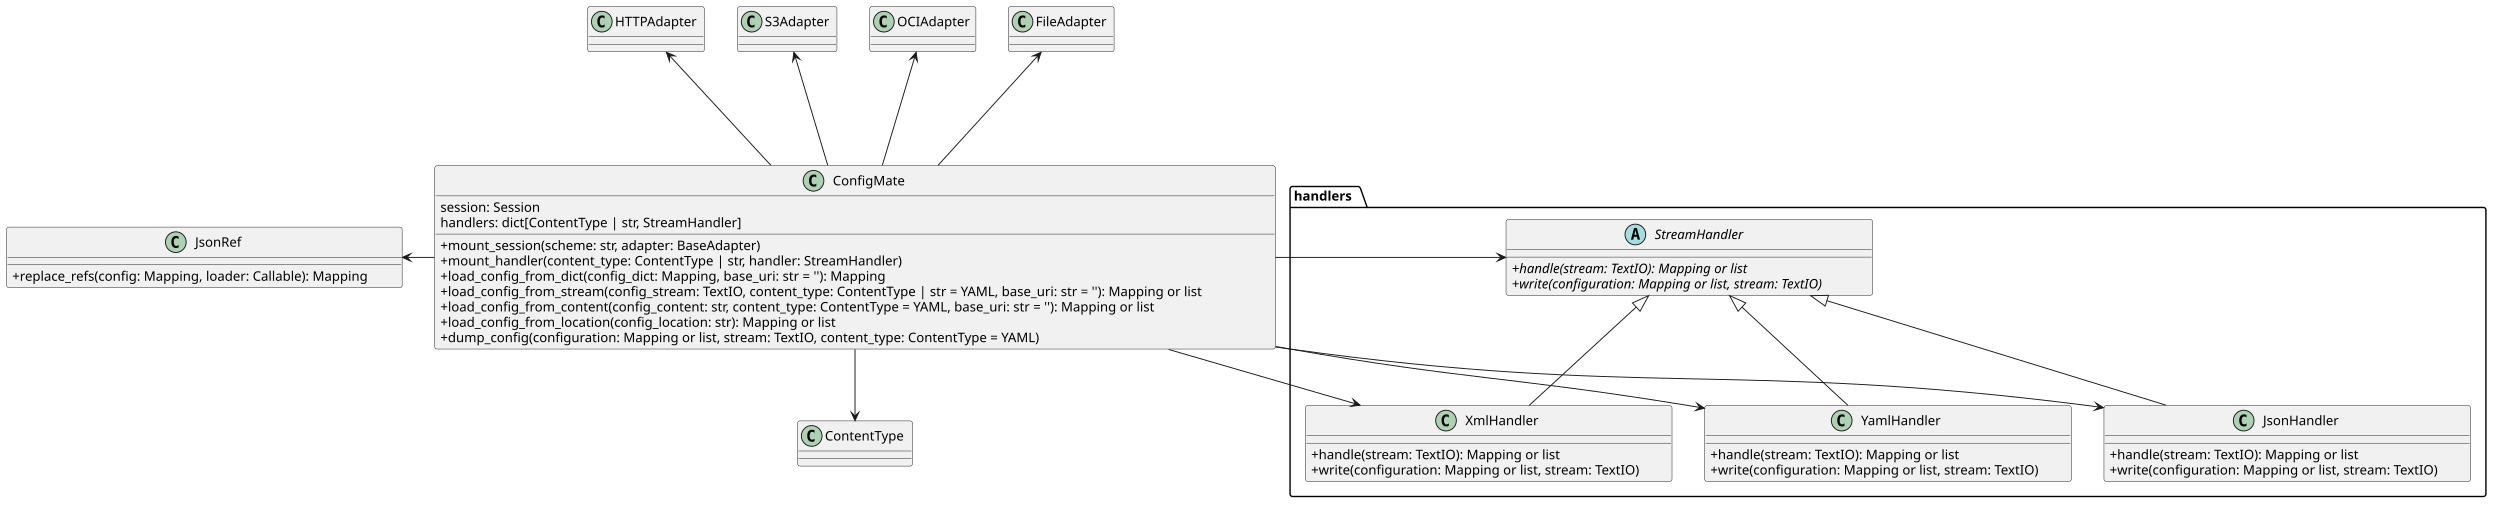
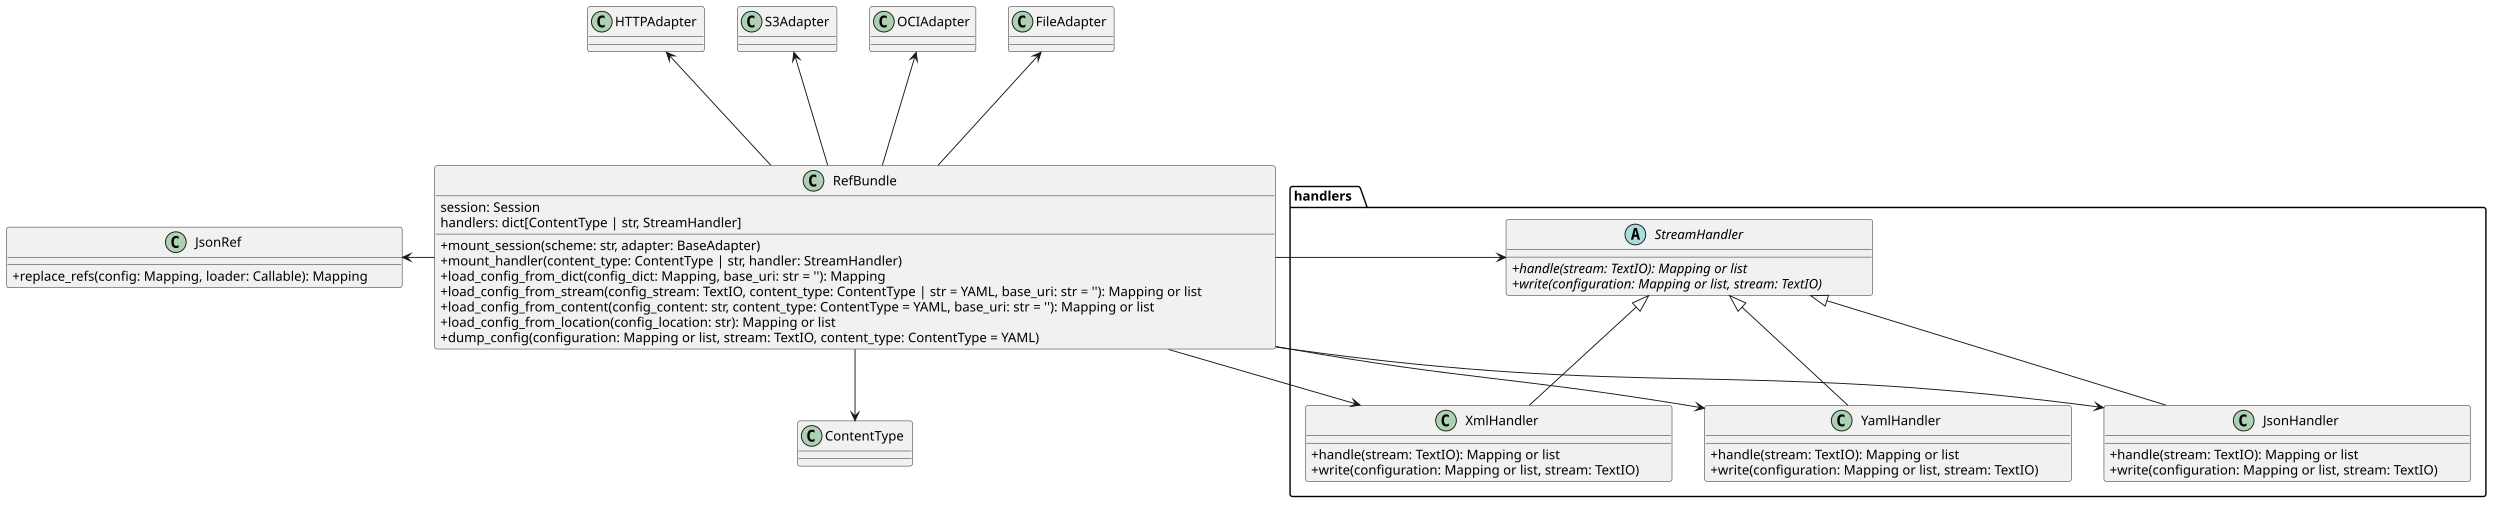
<svg xmlns="http://www.w3.org/2000/svg" version="1.1" data-diagram-type="CLASS" style="width:2655px;height:542px;background:#FFFFFF;" width="2655px" height="542px" viewBox="0 0 2655 542" zoomAndPan="magnify" preserveAspectRatio="none" contentStyleType="text/css">
  <defs />
  <g font-family="sans-serif" lengthAdjust="spacing">
    <g class="cluster" data-qualified-name="handlers" id="ent0019" data-source-line="27">
      <path d="M1372.54,198.04 L1442.474,198.04 A3.75,3.75 0 0 1 1444.974,200.54 L1451.974,220.337 L2637.54,220.337 A2.5,2.5 0 0 1 2640.04,222.837 L2640.04,524.77 A2.5,2.5 0 0 1 2637.54,527.27 L1372.54,527.27 A2.5,2.5 0 0 1 1370.04,524.77 L1370.04,200.54 A2.5,2.5 0 0 1 1372.54,198.04" style="stroke:#000;stroke-width:1.5;" fill="none" />
      <line x1="1370.04" y1="220.337" x2="1451.974" y2="220.337" style="stroke:#000;stroke-width:1.5;" />
      <text x="1374.04" y="213.035" fill="#000" font-size="14" textLength="68.934" font-weight="700">handlers</text>
    </g>
    <g class="entity" data-qualified-name="handlers.StreamHandler" id="ent0020" data-source-line="28">
      <rect x="1599.4" y="233.04" width="389.275" height="80.594" fill="#F1F1F1" style="stroke:#181818;stroke-width:0.5;" rx="2.5" ry="2.5" />
      <ellipse cx="1736.744" cy="249.04" rx="11" ry="11" fill="#A9DCDF" style="stroke:#181818;stroke-width:1;" />
      <path d="M1736.854,244.384 L1735.697,249.462 L1738.025,249.462 L1736.854,244.384 Z M1735.369,242.149 L1738.354,242.149 L1741.713,254.54 L1739.26,254.54 L1738.494,251.477 L1735.213,251.477 L1734.463,254.54 L1732.025,254.54 L1735.369,242.149 Z " fill="#000" />
      <text x="1757.244" y="253.887" fill="#000" font-size="14" textLength="106.087" font-style="italic">StreamHandler</text>
      <line x1="1600.4" y1="265.04" x2="1987.675" y2="265.04" style="stroke:#181818;stroke-width:0.5;" />
      <line x1="1600.4" y1="273.04" x2="1987.675" y2="273.04" style="stroke:#181818;stroke-width:0.5;" />
      <text x="1605.4" y="290.035" fill="#000" font-size="14" textLength="288.025" font-style="italic">+handle(stream: TextIO): Mapping or list</text>
      <text x="1605.4" y="306.332" fill="#000" font-size="14" textLength="377.275" font-style="italic">+write(configuration: Mapping or list, stream: TextIO)</text>
    </g>
    <g class="entity" data-qualified-name="handlers.JsonHandler" id="ent0021" data-source-line="33">
      <rect x="2234.4" y="430.68" width="389.275" height="80.594" fill="#F1F1F1" style="stroke:#181818;stroke-width:0.5;" rx="2.5" ry="2.5" />
      <ellipse cx="2382.795" cy="446.68" rx="11" ry="11" fill="#ADD1B2" style="stroke:#181818;stroke-width:1;" />
      <path d="M2385.763,452.321 Q2385.185,452.617 2384.545,452.758 Q2383.904,452.914 2383.201,452.914 Q2380.701,452.914 2379.373,451.274 Q2378.06,449.617 2378.06,446.492 Q2378.06,443.367 2379.373,441.711 Q2380.701,440.055 2383.201,440.055 Q2383.904,440.055 2384.545,440.211 Q2385.201,440.367 2385.763,440.664 L2385.763,443.383 Q2385.138,442.805 2384.545,442.539 Q2383.951,442.258 2383.326,442.258 Q2381.982,442.258 2381.295,443.336 Q2380.607,444.399 2380.607,446.492 Q2380.607,448.586 2381.295,449.664 Q2381.982,450.727 2383.326,450.727 Q2383.951,450.727 2384.545,450.461 Q2385.138,450.18 2385.763,449.602 L2385.763,452.321 Z " fill="#000" />
      <text x="2403.295" y="451.527" fill="#000" font-size="14" textLength="83.986">JsonHandler</text>
      <line x1="2235.4" y1="462.68" x2="2622.675" y2="462.68" style="stroke:#181818;stroke-width:0.5;" />
      <line x1="2235.4" y1="470.68" x2="2622.675" y2="470.68" style="stroke:#181818;stroke-width:0.5;" />
      <text x="2240.4" y="487.675" fill="#000" font-size="14" textLength="288.025">+handle(stream: TextIO): Mapping or list</text>
      <text x="2240.4" y="503.972" fill="#000" font-size="14" textLength="377.275">+write(configuration: Mapping or list, stream: TextIO)</text>
    </g>
    <g class="entity" data-qualified-name="handlers.XmlHandler" id="ent0023" data-source-line="38">
      <rect x="1386.4" y="430.68" width="389.275" height="80.594" fill="#F1F1F1" style="stroke:#181818;stroke-width:0.5;" rx="2.5" ry="2.5" />
      <ellipse cx="1535.666" cy="446.68" rx="11" ry="11" fill="#ADD1B2" style="stroke:#181818;stroke-width:1;" />
      <path d="M1538.635,452.321 Q1538.057,452.617 1537.416,452.758 Q1536.775,452.914 1536.072,452.914 Q1533.572,452.914 1532.244,451.274 Q1530.932,449.617 1530.932,446.492 Q1530.932,443.367 1532.244,441.711 Q1533.572,440.055 1536.072,440.055 Q1536.775,440.055 1537.416,440.211 Q1538.072,440.367 1538.635,440.664 L1538.635,443.383 Q1538.01,442.805 1537.416,442.539 Q1536.822,442.258 1536.197,442.258 Q1534.854,442.258 1534.166,443.336 Q1533.479,444.399 1533.479,446.492 Q1533.479,448.586 1534.166,449.664 Q1534.854,450.727 1536.197,450.727 Q1536.822,450.727 1537.416,450.461 Q1538.01,450.18 1538.635,449.602 L1538.635,452.321 Z " fill="#000" />
      <text x="1556.166" y="451.527" fill="#000" font-size="14" textLength="82.243">XmlHandler</text>
      <line x1="1387.4" y1="462.68" x2="1774.675" y2="462.68" style="stroke:#181818;stroke-width:0.5;" />
      <line x1="1387.4" y1="470.68" x2="1774.675" y2="470.68" style="stroke:#181818;stroke-width:0.5;" />
      <text x="1392.4" y="487.675" fill="#000" font-size="14" textLength="288.025">+handle(stream: TextIO): Mapping or list</text>
      <text x="1392.4" y="503.972" fill="#000" font-size="14" textLength="377.275">+write(configuration: Mapping or list, stream: TextIO)</text>
    </g>
    <g class="entity" data-qualified-name="handlers.YamlHandler" id="ent0025" data-source-line="43">
      <rect x="1810.4" y="430.68" width="389.275" height="80.594" fill="#F1F1F1" style="stroke:#181818;stroke-width:0.5;" rx="2.5" ry="2.5" />
      <ellipse cx="1955.896" cy="446.68" rx="11" ry="11" fill="#ADD1B2" style="stroke:#181818;stroke-width:1;" />
      <path d="M1958.865,452.321 Q1958.287,452.617 1957.646,452.758 Q1957.005,452.914 1956.302,452.914 Q1953.802,452.914 1952.474,451.274 Q1951.162,449.617 1951.162,446.492 Q1951.162,443.367 1952.474,441.711 Q1953.802,440.055 1956.302,440.055 Q1957.005,440.055 1957.646,440.211 Q1958.302,440.367 1958.865,440.664 L1958.865,443.383 Q1958.24,442.805 1957.646,442.539 Q1957.052,442.258 1956.427,442.258 Q1955.084,442.258 1954.396,443.336 Q1953.709,444.399 1953.709,446.492 Q1953.709,448.586 1954.396,449.664 Q1955.084,450.727 1956.427,450.727 Q1957.052,450.727 1957.646,450.461 Q1958.24,450.18 1958.865,449.602 L1958.865,452.321 Z " fill="#000" />
      <text x="1976.396" y="451.527" fill="#000" font-size="14" textLength="89.783">YamlHandler</text>
      <line x1="1811.4" y1="462.68" x2="2198.675" y2="462.68" style="stroke:#181818;stroke-width:0.5;" />
      <line x1="1811.4" y1="470.68" x2="2198.675" y2="470.68" style="stroke:#181818;stroke-width:0.5;" />
      <text x="1816.4" y="487.675" fill="#000" font-size="14" textLength="288.025">+handle(stream: TextIO): Mapping or list</text>
      <text x="1816.4" y="503.972" fill="#000" font-size="14" textLength="377.275">+write(configuration: Mapping or list, stream: TextIO)</text>
    </g>
    <g class="entity" data-qualified-name="JsonRef" id="ent0001" data-source-line="3">
      <rect x="7" y="241.19" width="420.078" height="64.297" fill="#F1F1F1" style="stroke:#181818;stroke-width:0.5;" rx="2.5" ry="2.5" />
      <ellipse cx="186.724" cy="257.19" rx="11" ry="11" fill="#ADD1B2" style="stroke:#181818;stroke-width:1;" />
      <path d="M189.692,262.831 Q189.114,263.128 188.474,263.268 Q187.833,263.424 187.13,263.424 Q184.63,263.424 183.302,261.784 Q181.989,260.128 181.989,257.003 Q181.989,253.878 183.302,252.221 Q184.63,250.565 187.13,250.565 Q187.833,250.565 188.474,250.721 Q189.13,250.878 189.692,251.174 L189.692,253.893 Q189.067,253.315 188.474,253.049 Q187.88,252.768 187.255,252.768 Q185.911,252.768 185.224,253.846 Q184.536,254.909 184.536,257.003 Q184.536,259.096 185.224,260.174 Q185.911,261.237 187.255,261.237 Q187.88,261.237 188.474,260.971 Q189.067,260.69 189.692,260.112 L189.692,262.831 Z " fill="#000" />
      <text x="207.224" y="262.037" fill="#000" font-size="14" textLength="52.131">JsonRef</text>
      <line x1="8" y1="273.19" x2="426.078" y2="273.19" style="stroke:#181818;stroke-width:0.5;" />
      <line x1="8" y1="281.19" x2="426.078" y2="281.19" style="stroke:#181818;stroke-width:0.5;" />
      <text x="13" y="298.185" fill="#000" font-size="14" textLength="408.078">+replace_refs(config: Mapping, loader: Callable): Mapping</text>
    </g>
    <g class="entity" data-qualified-name="RefBundle" id="ent0002" data-source-line="7">
      <rect x="461.66" y="176" width="892.749" height="194.672" fill="#F1F1F1" style="stroke:#181818;stroke-width:0.5;" rx="2.5" ry="2.5" />
      <ellipse cx="863.945" cy="192" rx="11" ry="11" fill="#ADD1B2" style="stroke:#181818;stroke-width:1;" />
      <path d="M866.913,197.641 Q866.335,197.938 865.695,198.078 Q865.054,198.234 864.351,198.234 Q861.851,198.234 860.523,196.594 Q859.21,194.938 859.21,191.813 Q859.21,188.688 860.523,187.031 Q861.851,185.375 864.351,185.375 Q865.054,185.375 865.695,185.531 Q866.351,185.688 866.913,185.984 L866.913,188.703 Q866.288,188.125 865.695,187.859 Q865.101,187.578 864.476,187.578 Q863.132,187.578 862.445,188.656 Q861.757,189.719 861.757,191.813 Q861.757,193.906 862.445,194.984 Q863.132,196.047 864.476,196.047 Q865.101,196.047 865.695,195.781 Q866.288,195.5 866.913,194.922 L866.913,197.641 Z " fill="#000" />
-       <text x="884.445" y="196.847" fill="#000" font-size="14" textLength="79.68">ConfigMate</text>
+       <text x="884.445" y="196.847" fill="#000" font-size="14" textLength="79.68">RefBundle</text>
      <line x1="462.66" y1="208" x2="1353.409" y2="208" style="stroke:#181818;stroke-width:0.5;" />
      <text x="467.66" y="224.995" fill="#000" font-size="14" textLength="114.406">session: Session</text>
      <text x="467.66" y="241.292" fill="#000" font-size="14" textLength="343.978">handlers: dict[ContentType | str, StreamHandler]</text>
      <line x1="462.66" y1="248.594" x2="1353.409" y2="248.594" style="stroke:#181818;stroke-width:0.5;" />
      <text x="467.66" y="265.589" fill="#000" font-size="14" textLength="372.087">+mount_session(scheme: str, adapter: BaseAdapter)</text>
      <text x="467.66" y="281.886" fill="#000" font-size="14" textLength="529.402">+mount_handler(content_type: ContentType | str, handler: StreamHandler)</text>
      <text x="467.66" y="298.183" fill="#000" font-size="14" textLength="513.393">+load_config_from_dict(config_dict: Mapping, base_uri: str = ''): Mapping</text>
      <text x="467.66" y="314.479" fill="#000" font-size="14" textLength="880.749">+load_config_from_stream(config_stream: TextIO, content_type: ContentType | str = YAML, base_uri: str = ''): Mapping or list</text>
      <text x="467.66" y="330.776" fill="#000" font-size="14" textLength="829.507">+load_config_from_content(config_content: str, content_type: ContentType = YAML, base_uri: str = ''): Mapping or list</text>
      <text x="467.66" y="347.073" fill="#000" font-size="14" textLength="450.98">+load_config_from_location(config_location: str): Mapping or list</text>
      <text x="467.66" y="363.37" fill="#000" font-size="14" textLength="690.799">+dump_config(configuration: Mapping or list, stream: TextIO, content_type: ContentType = YAML)</text>
    </g>
    <g class="entity" data-qualified-name="FileAdapter" id="ent0003" data-source-line="20">
      <rect x="1070.92" y="7" width="112.233" height="48" fill="#F1F1F1" style="stroke:#181818;stroke-width:0.5;" rx="2.5" ry="2.5" />
      <ellipse cx="1085.92" cy="23" rx="11" ry="11" fill="#ADD1B2" style="stroke:#181818;stroke-width:1;" />
      <path d="M1088.889,28.641 Q1088.311,28.938 1087.67,29.078 Q1087.029,29.234 1086.326,29.234 Q1083.826,29.234 1082.498,27.594 Q1081.186,25.938 1081.186,22.813 Q1081.186,19.688 1082.498,18.031 Q1083.826,16.375 1086.326,16.375 Q1087.029,16.375 1087.67,16.531 Q1088.326,16.688 1088.889,16.984 L1088.889,19.703 Q1088.264,19.125 1087.67,18.859 Q1087.076,18.578 1086.451,18.578 Q1085.108,18.578 1084.42,19.656 Q1083.733,20.719 1083.733,22.813 Q1083.733,24.906 1084.42,25.984 Q1085.108,27.047 1086.451,27.047 Q1087.076,27.047 1087.67,26.781 Q1088.264,26.5 1088.889,25.922 L1088.889,28.641 Z " fill="#000" />
      <text x="1099.92" y="27.847" fill="#000" font-size="14" textLength="80.233">FileAdapter</text>
      <line x1="1071.92" y1="39" x2="1182.153" y2="39" style="stroke:#181818;stroke-width:0.5;" />
      <line x1="1071.92" y1="47" x2="1182.153" y2="47" style="stroke:#181818;stroke-width:0.5;" />
    </g>
    <g class="entity" data-qualified-name="OCIAdapter" id="ent0006" data-source-line="21">
      <rect x="923.68" y="7" width="112.712" height="48" fill="#F1F1F1" style="stroke:#181818;stroke-width:0.5;" rx="2.5" ry="2.5" />
      <ellipse cx="938.68" cy="23" rx="11" ry="11" fill="#ADD1B2" style="stroke:#181818;stroke-width:1;" />
      <path d="M941.649,28.641 Q941.071,28.938 940.43,29.078 Q939.789,29.234 939.086,29.234 Q936.586,29.234 935.258,27.594 Q933.946,25.938 933.946,22.813 Q933.946,19.688 935.258,18.031 Q936.586,16.375 939.086,16.375 Q939.789,16.375 940.43,16.531 Q941.086,16.688 941.649,16.984 L941.649,19.703 Q941.024,19.125 940.43,18.859 Q939.836,18.578 939.211,18.578 Q937.868,18.578 937.18,19.656 Q936.493,20.719 936.493,22.813 Q936.493,24.906 937.18,25.984 Q937.868,27.047 939.211,27.047 Q939.836,27.047 940.43,26.781 Q941.024,26.5 941.649,25.922 L941.649,28.641 Z " fill="#000" />
      <text x="952.68" y="27.847" fill="#000" font-size="14" textLength="80.712">OCIAdapter</text>
      <line x1="924.68" y1="39" x2="1035.392" y2="39" style="stroke:#181818;stroke-width:0.5;" />
      <line x1="924.68" y1="47" x2="1035.392" y2="47" style="stroke:#181818;stroke-width:0.5;" />
    </g>
    <g class="entity" data-qualified-name="S3Adapter" id="ent0009" data-source-line="22">
      <rect x="783.25" y="7" width="105.582" height="48" fill="#F1F1F1" style="stroke:#181818;stroke-width:0.5;" rx="2.5" ry="2.5" />
      <ellipse cx="798.25" cy="23" rx="11" ry="11" fill="#ADD1B2" style="stroke:#181818;stroke-width:1;" />
      <path d="M801.219,28.641 Q800.641,28.938 800,29.078 Q799.359,29.234 798.656,29.234 Q796.156,29.234 794.828,27.594 Q793.516,25.938 793.516,22.813 Q793.516,19.688 794.828,18.031 Q796.156,16.375 798.656,16.375 Q799.359,16.375 800,16.531 Q800.656,16.688 801.219,16.984 L801.219,19.703 Q800.594,19.125 800,18.859 Q799.406,18.578 798.781,18.578 Q797.438,18.578 796.75,19.656 Q796.063,20.719 796.063,22.813 Q796.063,24.906 796.75,25.984 Q797.438,27.047 798.781,27.047 Q799.406,27.047 800,26.781 Q800.594,26.5 801.219,25.922 L801.219,28.641 Z " fill="#000" />
      <text x="812.25" y="27.847" fill="#000" font-size="14" textLength="73.582">S3Adapter</text>
      <line x1="784.25" y1="39" x2="887.832" y2="39" style="stroke:#181818;stroke-width:0.5;" />
      <line x1="784.25" y1="47" x2="887.832" y2="47" style="stroke:#181818;stroke-width:0.5;" />
    </g>
    <g class="entity" data-qualified-name="HTTPAdapter" id="ent0012" data-source-line="23">
      <rect x="624.11" y="7" width="123.861" height="48" fill="#F1F1F1" style="stroke:#181818;stroke-width:0.5;" rx="2.5" ry="2.5" />
      <ellipse cx="639.11" cy="23" rx="11" ry="11" fill="#ADD1B2" style="stroke:#181818;stroke-width:1;" />
      <path d="M642.079,28.641 Q641.501,28.938 640.86,29.078 Q640.219,29.234 639.516,29.234 Q637.016,29.234 635.688,27.594 Q634.376,25.938 634.376,22.813 Q634.376,19.688 635.688,18.031 Q637.016,16.375 639.516,16.375 Q640.219,16.375 640.86,16.531 Q641.516,16.688 642.079,16.984 L642.079,19.703 Q641.454,19.125 640.86,18.859 Q640.266,18.578 639.641,18.578 Q638.298,18.578 637.61,19.656 Q636.923,20.719 636.923,22.813 Q636.923,24.906 637.61,25.984 Q638.298,27.047 639.641,27.047 Q640.266,27.047 640.86,26.781 Q641.454,26.5 642.079,25.922 L642.079,28.641 Z " fill="#000" />
      <text x="653.11" y="27.847" fill="#000" font-size="14" textLength="91.861">HTTPAdapter</text>
      <line x1="625.11" y1="39" x2="746.971" y2="39" style="stroke:#181818;stroke-width:0.5;" />
      <line x1="625.11" y1="47" x2="746.971" y2="47" style="stroke:#181818;stroke-width:0.5;" />
    </g>
    <g class="entity" data-qualified-name="ContentType" id="ent0017" data-source-line="25">
      <rect x="847.03" y="446.97" width="122.016" height="48" fill="#F1F1F1" style="stroke:#181818;stroke-width:0.5;" rx="2.5" ry="2.5" />
      <ellipse cx="862.03" cy="462.97" rx="11" ry="11" fill="#ADD1B2" style="stroke:#181818;stroke-width:1;" />
      <path d="M864.999,468.611 Q864.421,468.907 863.78,469.048 Q863.139,469.204 862.436,469.204 Q859.936,469.204 858.608,467.564 Q857.296,465.907 857.296,462.782 Q857.296,459.657 858.608,458.001 Q859.936,456.345 862.436,456.345 Q863.139,456.345 863.78,456.501 Q864.436,456.657 864.999,456.954 L864.999,459.673 Q864.374,459.095 863.78,458.829 Q863.186,458.548 862.561,458.548 Q861.218,458.548 860.53,459.626 Q859.843,460.689 859.843,462.782 Q859.843,464.876 860.53,465.954 Q861.218,467.017 862.561,467.017 Q863.186,467.017 863.78,466.751 Q864.374,466.47 864.999,465.892 L864.999,468.611 Z " fill="#000" />
      <text x="876.03" y="467.817" fill="#000" font-size="14" textLength="90.016">ContentType</text>
      <line x1="848.03" y1="478.97" x2="968.046" y2="478.97" style="stroke:#181818;stroke-width:0.5;" />
      <line x1="848.03" y1="486.97" x2="968.046" y2="486.97" style="stroke:#181818;stroke-width:0.5;" />
    </g>
    <g class="link" data-entity-1="ent0003" data-entity-2="ent0002" id="lnk5" data-source-line="20" data-link-type="dependency">
-       <path d="M1102.272,59.185 C1076.872,87.055 1036.27,131.61 996.25,175.53" style="stroke:#181818;stroke-width:1;" fill="none" id="FileAdapter-backto-ConfigMate" codeLine="20" />
+       <path d="M1102.272,59.185 C1076.872,87.055 1036.27,131.61 996.25,175.53" style="stroke:#181818;stroke-width:1;" fill="none" id="FileAdapter-backto-RefBundle" codeLine="20" />
      <polygon points="1105.64,55.49,1096.621,59.448,1102.272,59.185,1102.534,64.836,1105.64,55.49" fill="#181818" style="stroke:#181818;stroke-width:1;stroke-linejoin:miter;stroke-miterlimit:10;" />
    </g>
    <g class="link" data-entity-1="ent0006" data-entity-2="ent0002" id="lnk8" data-source-line="21" data-link-type="dependency">
-       <path d="M971.565,60.28 C963.215,88.15 950.2,131.61 937.04,175.53" style="stroke:#181818;stroke-width:1;" fill="none" id="OCIAdapter-backto-ConfigMate" codeLine="21" />
+       <path d="M971.565,60.28 C963.215,88.15 950.2,131.61 937.04,175.53" style="stroke:#181818;stroke-width:1;" fill="none" id="OCIAdapter-backto-RefBundle" codeLine="21" />
      <polygon points="973,55.49,966.585,62.963,971.565,60.28,974.249,65.259,973,55.49" fill="#181818" style="stroke:#181818;stroke-width:1;stroke-linejoin:miter;stroke-miterlimit:10;" />
    </g>
    <g class="link" data-entity-1="ent0009" data-entity-2="ent0002" id="lnk11" data-source-line="22" data-link-type="dependency">
-       <path d="M844.505,60.28 C852.855,88.15 865.88,131.61 879.04,175.53" style="stroke:#181818;stroke-width:1;" fill="none" id="S3Adapter-backto-ConfigMate" codeLine="22" />
+       <path d="M844.505,60.28 C852.855,88.15 865.88,131.61 879.04,175.53" style="stroke:#181818;stroke-width:1;" fill="none" id="S3Adapter-backto-RefBundle" codeLine="22" />
      <polygon points="843.07,55.49,841.821,65.259,844.505,60.28,849.485,62.963,843.07,55.49" fill="#181818" style="stroke:#181818;stroke-width:1;stroke-linejoin:miter;stroke-miterlimit:10;" />
    </g>
    <g class="link" data-entity-1="ent0012" data-entity-2="ent0002" id="lnk14" data-source-line="23" data-link-type="dependency">
-       <path d="M711.123,59.162 C736.873,87.032 778.05,131.61 818.62,175.53" style="stroke:#181818;stroke-width:1;" fill="none" id="HTTPAdapter-backto-ConfigMate" codeLine="23" />
+       <path d="M711.123,59.162 C736.873,87.032 778.05,131.61 818.62,175.53" style="stroke:#181818;stroke-width:1;" fill="none" id="HTTPAdapter-backto-RefBundle" codeLine="23" />
      <polygon points="707.73,55.49,710.9,64.815,711.123,59.162,716.776,59.386,707.73,55.49" fill="#181818" style="stroke:#181818;stroke-width:1;stroke-linejoin:miter;stroke-miterlimit:10;" />
    </g>
    <g class="link" data-entity-1="ent0001" data-entity-2="ent0002" id="lnk16" data-source-line="24" data-link-type="dependency">
-       <path d="M432.24,273.34 C443.67,273.34 450.09,273.34 461.52,273.34" style="stroke:#181818;stroke-width:1;" fill="none" id="JsonRef-backto-ConfigMate" codeLine="24" />
+       <path d="M432.24,273.34 C443.67,273.34 450.09,273.34 461.52,273.34" style="stroke:#181818;stroke-width:1;" fill="none" id="JsonRef-backto-RefBundle" codeLine="24" />
      <polygon points="427.24,273.34,436.24,277.34,432.24,273.34,436.24,269.34,427.24,273.34" fill="#181818" style="stroke:#181818;stroke-width:1;stroke-linejoin:miter;stroke-miterlimit:10;" />
    </g>
    <g class="link" data-entity-1="ent0002" data-entity-2="ent0017" id="lnk18" data-source-line="25" data-link-type="dependency">
-       <path d="M908.04,371.01 C908.04,399.31 908.04,422.74 908.04,441.82" style="stroke:#181818;stroke-width:1;" fill="none" id="ConfigMate-to-ContentType" codeLine="25" />
+       <path d="M908.04,371.01 C908.04,399.31 908.04,422.74 908.04,441.82" style="stroke:#181818;stroke-width:1;" fill="none" id="RefBundle-to-ContentType" codeLine="25" />
      <polygon points="908.04,446.82,912.04,437.82,908.04,441.82,904.04,437.82,908.04,446.82" fill="#181818" style="stroke:#181818;stroke-width:1;stroke-linejoin:miter;stroke-miterlimit:10;" />
    </g>
    <g class="link" data-entity-1="ent0020" data-entity-2="ent0021" id="lnk22" data-source-line="34" data-link-type="extension">
      <path d="M1940.122,319.35 C2050.062,353.22 2190.11,396.36 2300.07,430.24" style="stroke:#181818;stroke-width:1;" fill="none" id="StreamHandler-backto-JsonHandler" />
      <polygon points="1922.92,314.05,1938.356,325.084,1941.889,313.616,1922.92,314.05" fill="none" style="stroke:#181818;stroke-width:1;stroke-linejoin:miter;stroke-miterlimit:10;" />
    </g>
    <g class="link" data-entity-1="ent0020" data-entity-2="ent0023" id="lnk24" data-source-line="39" data-link-type="extension">
      <path d="M1737.682,326.105 C1700.722,360.045 1661.01,396.52 1624.08,430.44" style="stroke:#181818;stroke-width:1;" fill="none" id="StreamHandler-backto-XmlHandler" />
      <polygon points="1750.94,313.93,1733.624,321.685,1741.74,330.524,1750.94,313.93" fill="none" style="stroke:#181818;stroke-width:1;stroke-linejoin:miter;stroke-miterlimit:10;" />
    </g>
    <g class="link" data-entity-1="ent0020" data-entity-2="ent0025" id="lnk26" data-source-line="44" data-link-type="extension">
      <path d="M1849.94,326.167 C1886.55,360.107 1925.81,396.52 1962.4,430.44" style="stroke:#181818;stroke-width:1;" fill="none" id="StreamHandler-backto-YamlHandler" />
      <polygon points="1836.74,313.93,1845.861,330.568,1854.019,321.767,1836.74,313.93" fill="none" style="stroke:#181818;stroke-width:1;stroke-linejoin:miter;stroke-miterlimit:10;" />
    </g>
    <g class="link" data-entity-1="ent0002" data-entity-2="ent0020" id="lnk27" data-source-line="49" data-link-type="dependency">
-       <path d="M1354.5,273.34 C1436.06,273.34 1512.61,273.34 1594.17,273.34" style="stroke:#181818;stroke-width:1;" fill="none" id="ConfigMate-to-StreamHandler" codeLine="49" />
+       <path d="M1354.5,273.34 C1436.06,273.34 1512.61,273.34 1594.17,273.34" style="stroke:#181818;stroke-width:1;" fill="none" id="RefBundle-to-StreamHandler" codeLine="49" />
      <polygon points="1599.17,273.34,1590.17,269.34,1594.17,273.34,1590.17,277.34,1599.17,273.34" fill="#181818" style="stroke:#181818;stroke-width:1;stroke-linejoin:miter;stroke-miterlimit:10;" />
    </g>
    <g class="link" data-entity-1="ent0002" data-entity-2="ent0021" id="lnk28" data-source-line="50" data-link-type="dependency">
-       <path d="M1354.74,368.49 C1359.87,369.24 1364.97,369.97 1370.04,370.68 C1743.83,422.65 1842.69,382.88 2217.04,430.68 C2222.61,431.39 2223.3,431.447 2229,432.257" style="stroke:#181818;stroke-width:1;" fill="none" id="ConfigMate-to-JsonHandler" codeLine="50" />
+       <path d="M1354.74,368.49 C1359.87,369.24 1364.97,369.97 1370.04,370.68 C1743.83,422.65 1842.69,382.88 2217.04,430.68 C2222.61,431.39 2223.3,431.447 2229,432.257" style="stroke:#181818;stroke-width:1;" fill="none" id="RefBundle-to-JsonHandler" codeLine="50" />
      <polygon points="2233.95,432.96,2225.602,427.734,2229,432.257,2224.477,435.654,2233.95,432.96" fill="#181818" style="stroke:#181818;stroke-width:1;stroke-linejoin:miter;stroke-miterlimit:10;" />
    </g>
    <g class="link" data-entity-1="ent0002" data-entity-2="ent0023" id="lnk29" data-source-line="51" data-link-type="dependency">
-       <path d="M1241.09,371.15 C1313.05,392.07 1380.419,411.654 1439.629,428.864" style="stroke:#181818;stroke-width:1;" fill="none" id="ConfigMate-to-XmlHandler" codeLine="51" />
+       <path d="M1241.09,371.15 C1313.05,392.07 1380.419,411.654 1439.629,428.864" style="stroke:#181818;stroke-width:1;" fill="none" id="RefBundle-to-XmlHandler" codeLine="51" />
      <polygon points="1444.43,430.26,1436.904,423.907,1439.629,428.864,1434.671,431.589,1444.43,430.26" fill="#181818" style="stroke:#181818;stroke-width:1;stroke-linejoin:miter;stroke-miterlimit:10;" />
    </g>
    <g class="link" data-entity-1="ent0002" data-entity-2="ent0025" id="lnk30" data-source-line="52" data-link-type="dependency">
-       <path d="M1354.82,367.99 C1359.92,368.9 1364.99,369.79 1370.04,370.68 C1557.08,403.41 1605.65,400.03 1793.04,430.68 C1798.67,431.6 1799.459,431.72 1805.219,432.69" style="stroke:#181818;stroke-width:1;" fill="none" id="ConfigMate-to-YamlHandler" codeLine="52" />
+       <path d="M1354.82,367.99 C1359.92,368.9 1364.99,369.79 1370.04,370.68 C1557.08,403.41 1605.65,400.03 1793.04,430.68 C1798.67,431.6 1799.459,431.72 1805.219,432.69" style="stroke:#181818;stroke-width:1;" fill="none" id="RefBundle-to-YamlHandler" codeLine="52" />
      <polygon points="1810.15,433.52,1801.939,428.081,1805.219,432.69,1800.611,435.97,1810.15,433.52" fill="#181818" style="stroke:#181818;stroke-width:1;stroke-linejoin:miter;stroke-miterlimit:10;" />
    </g>
  </g>
</svg>
